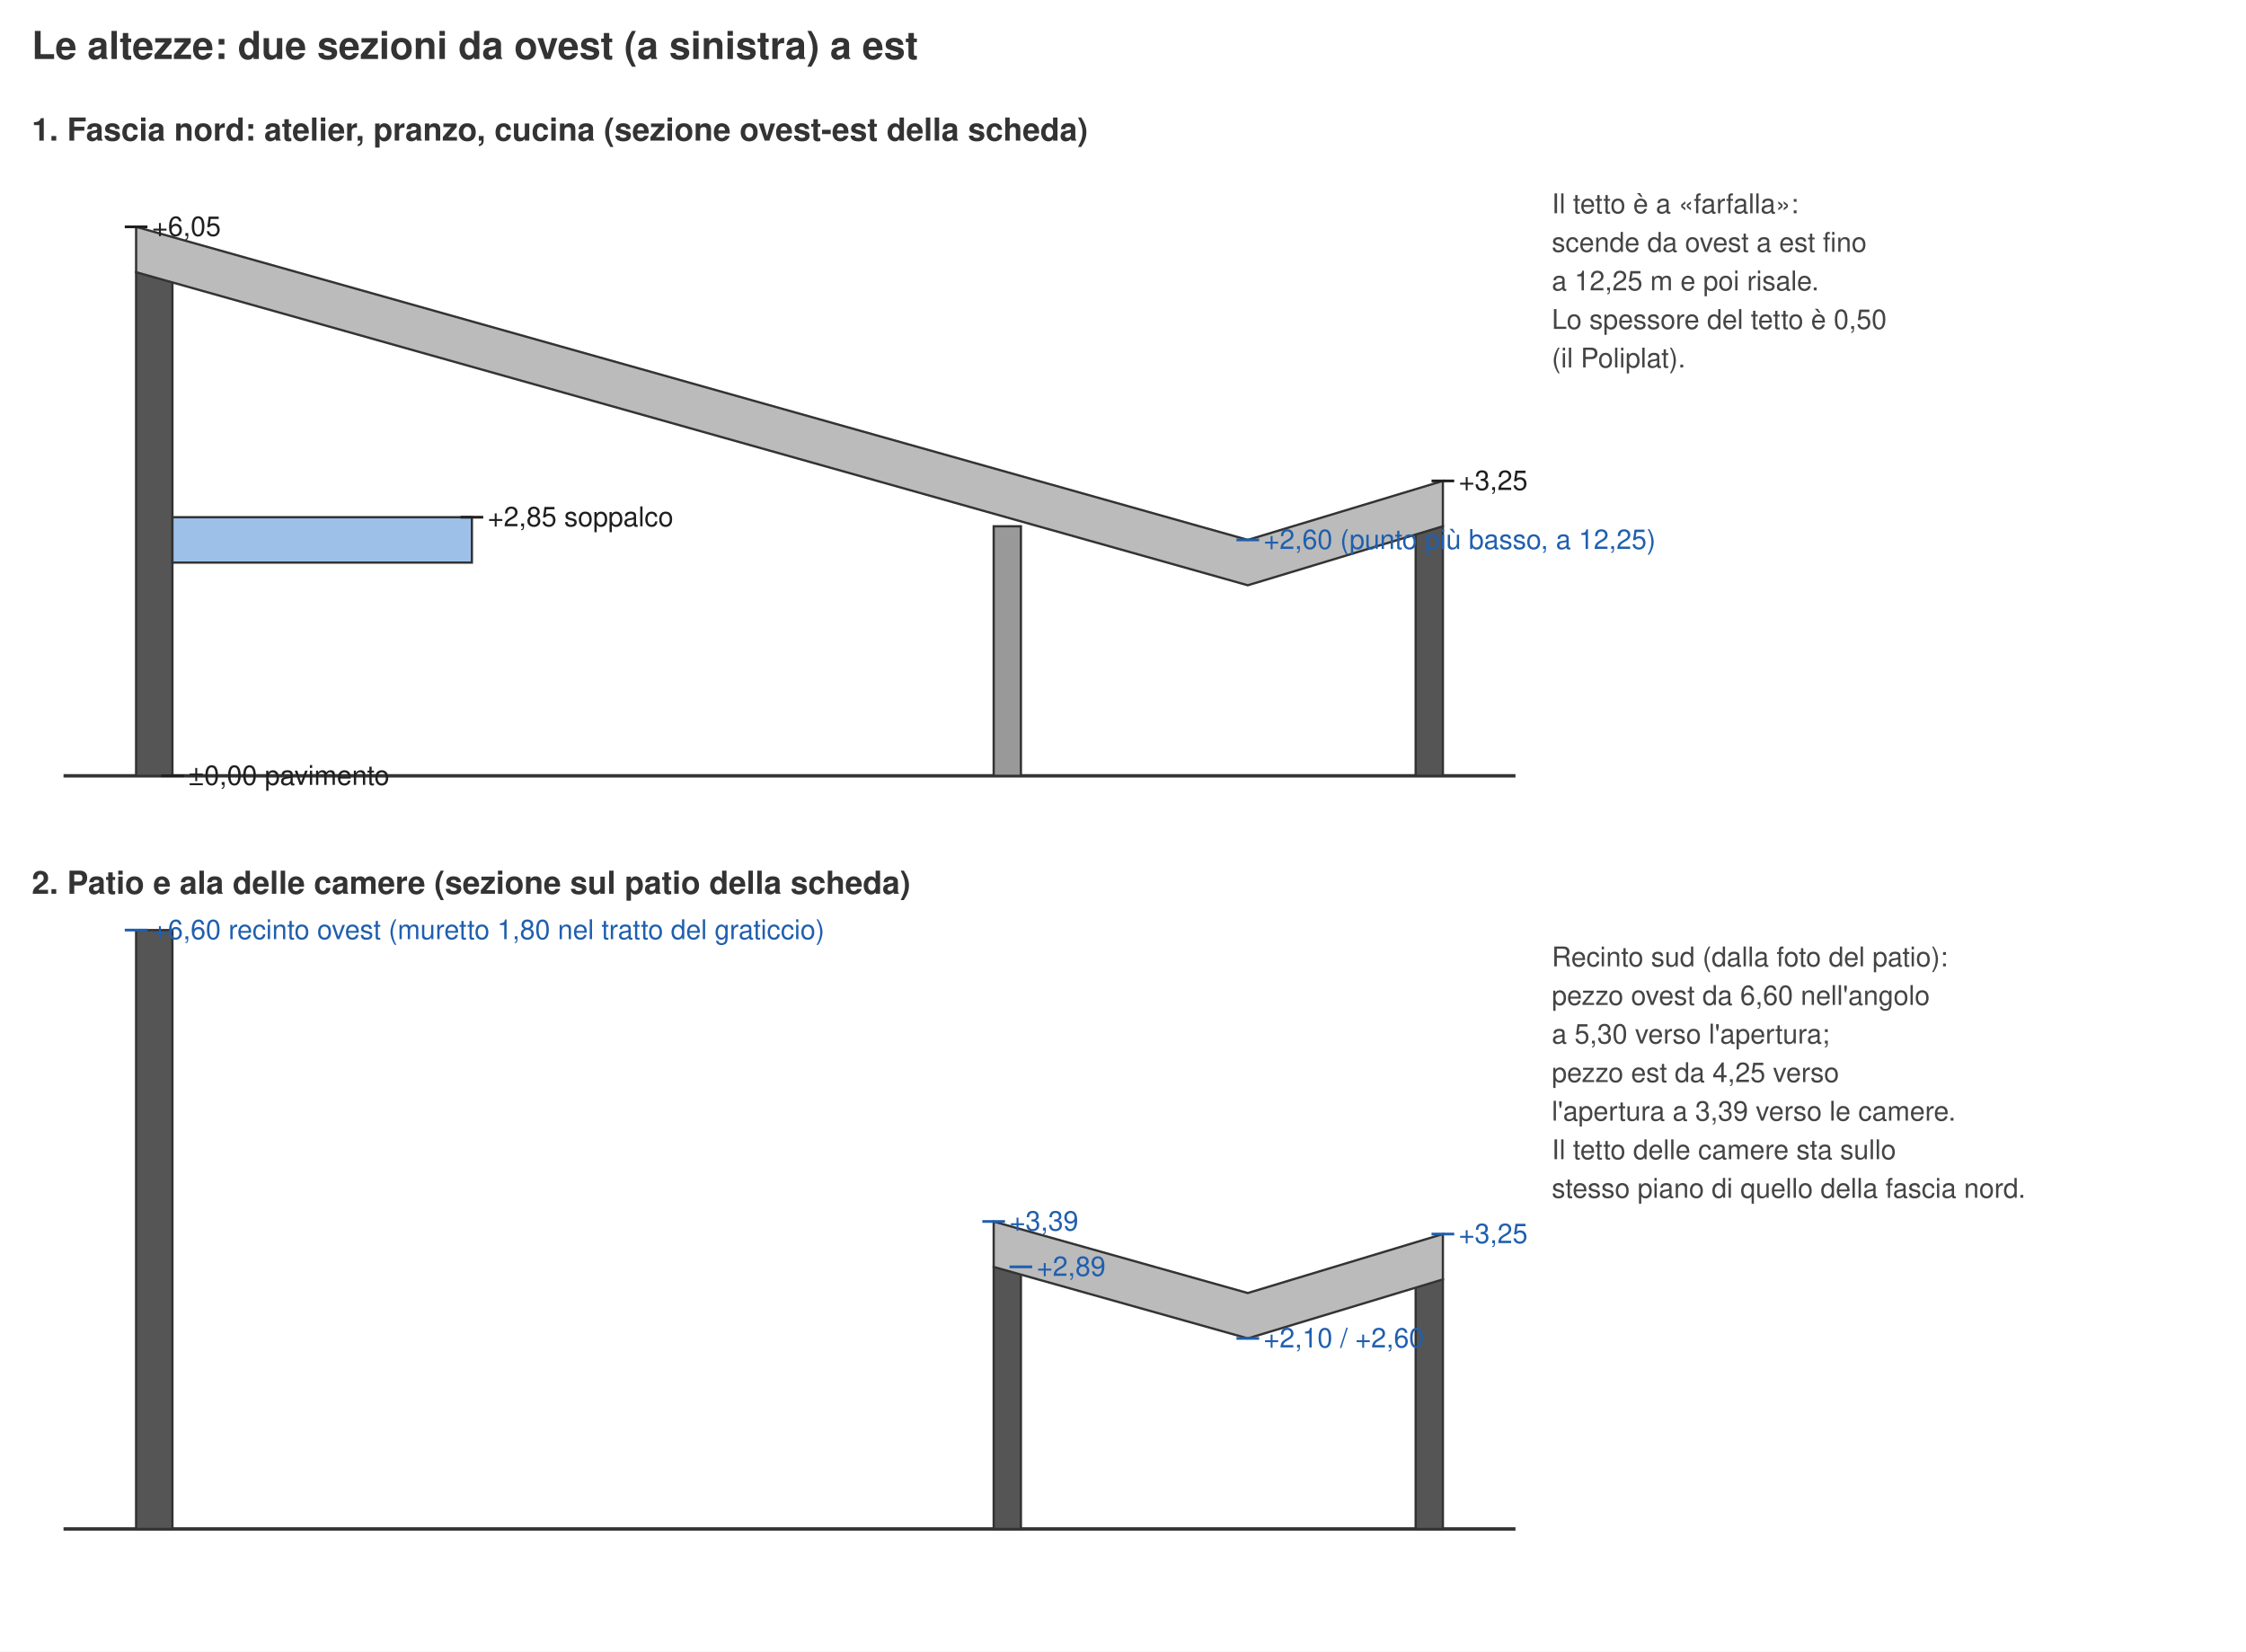
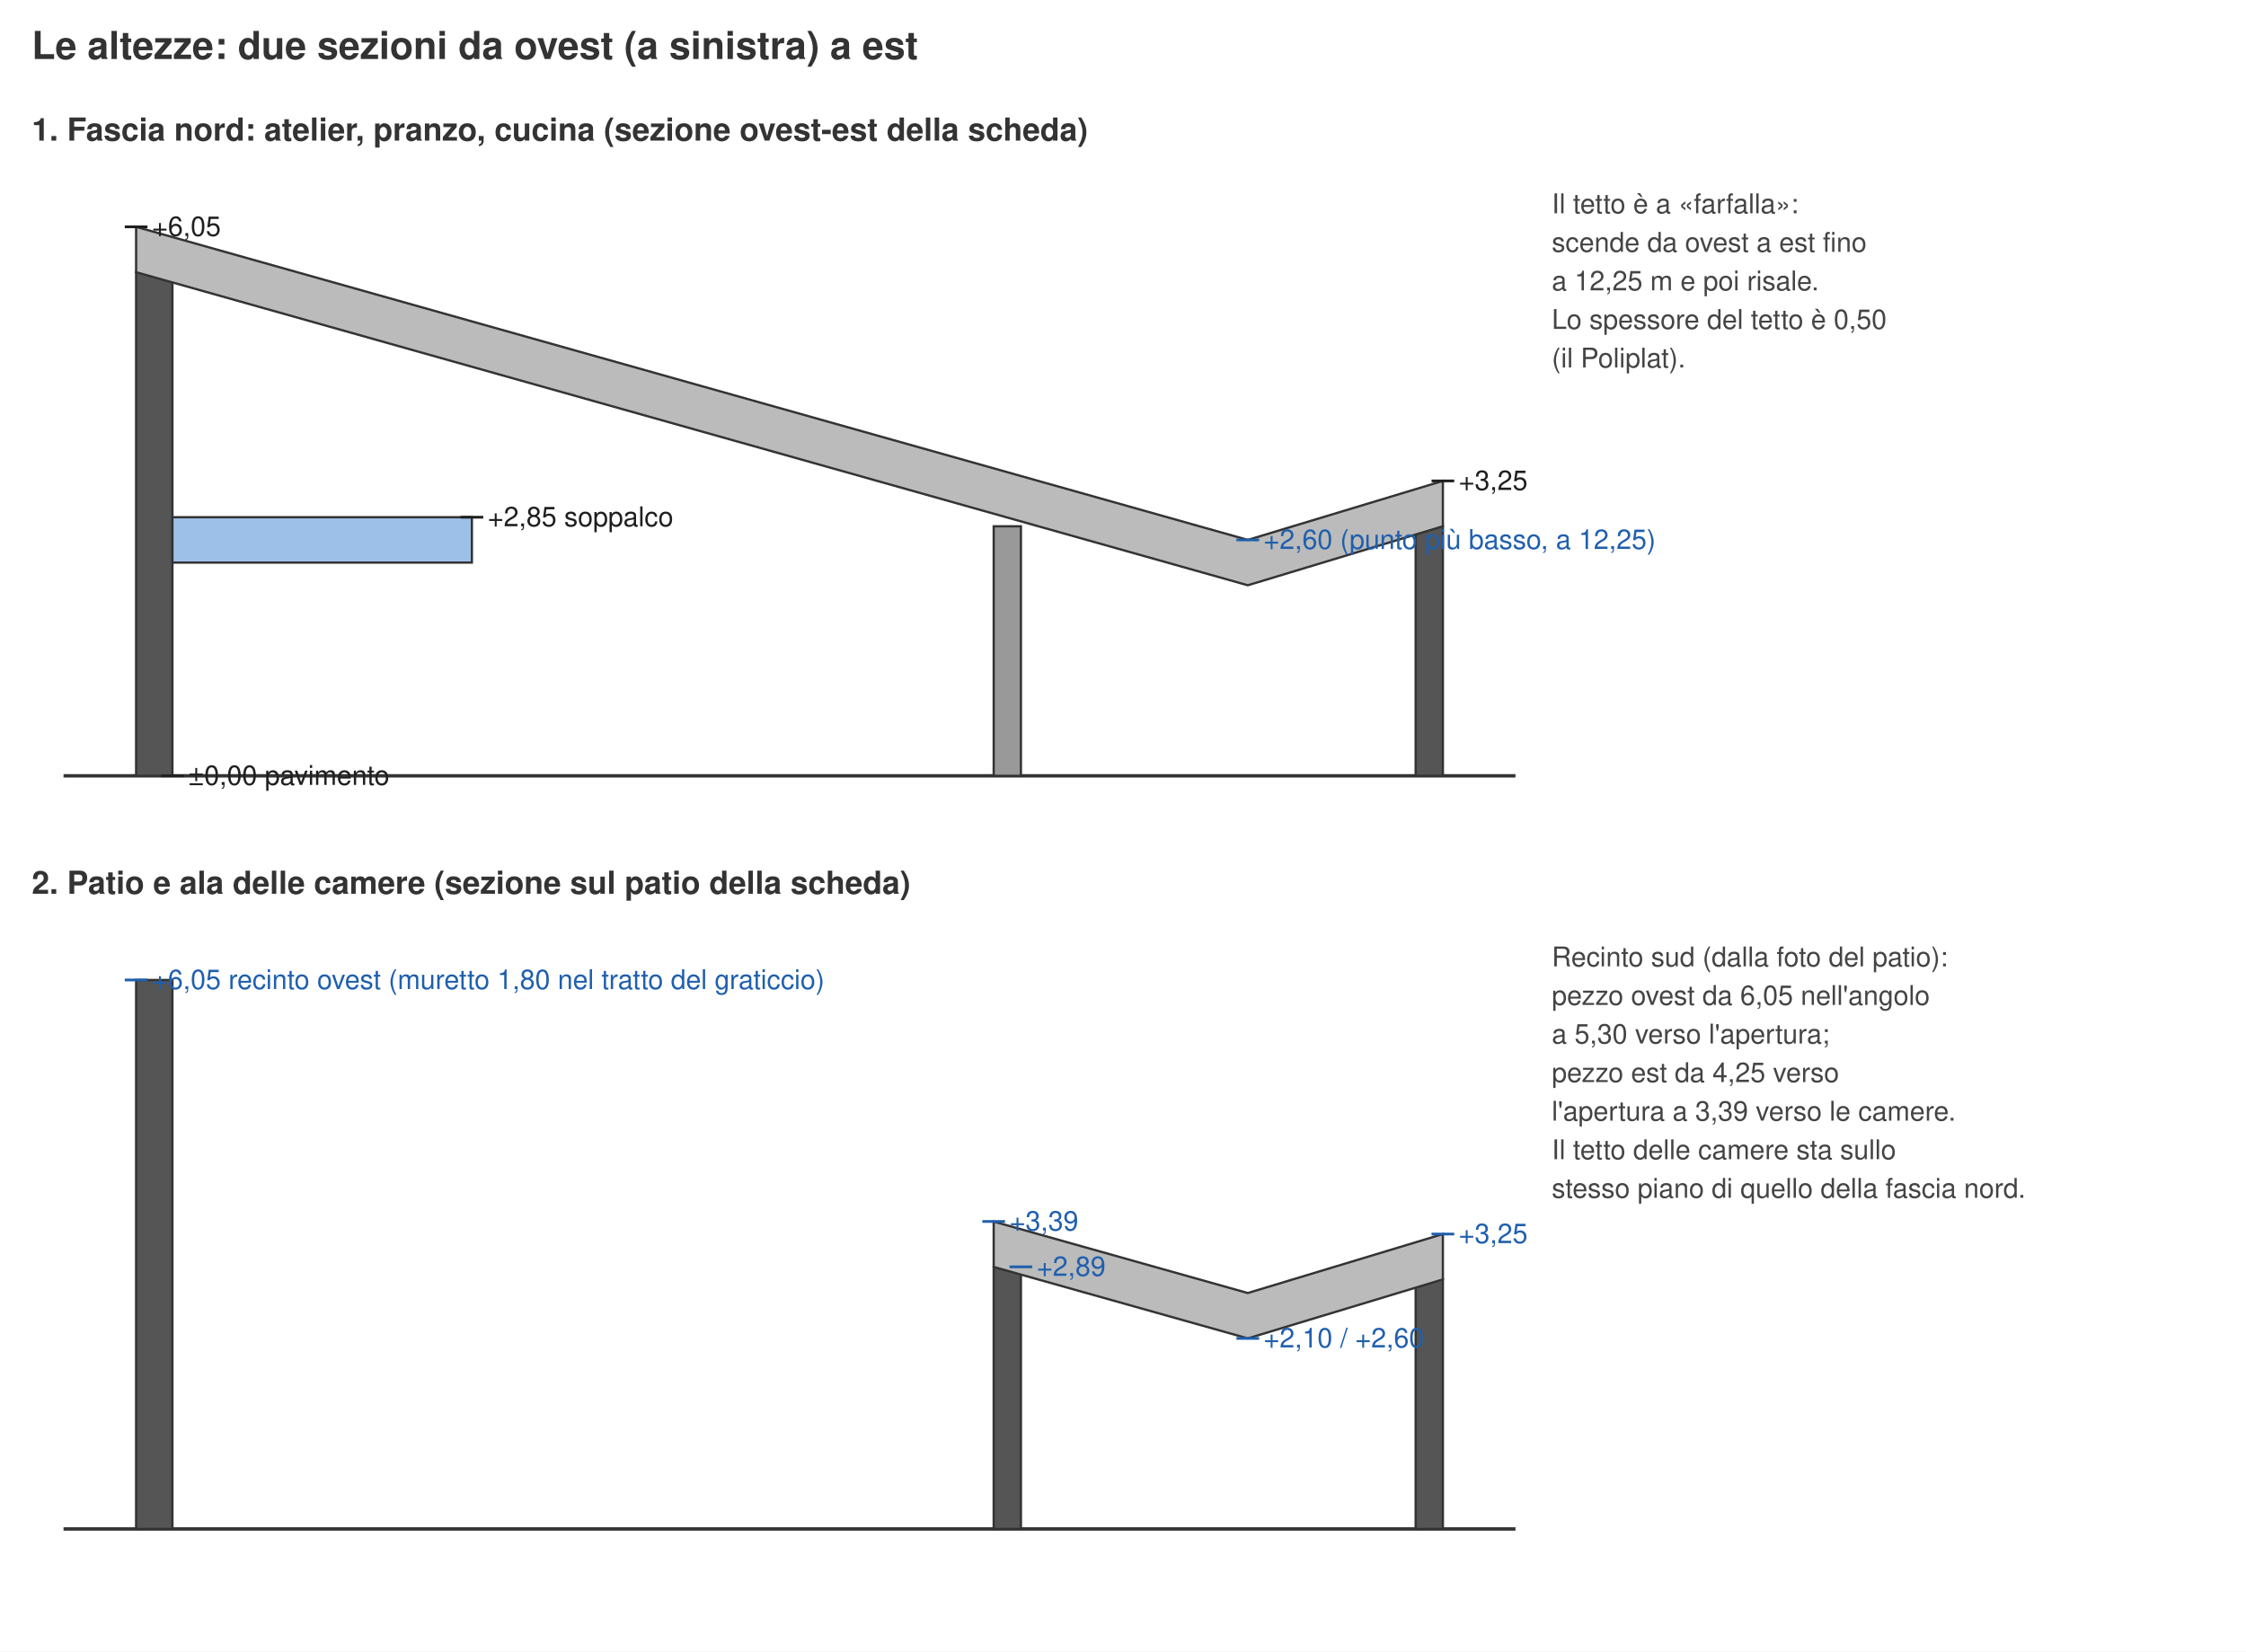
<svg xmlns="http://www.w3.org/2000/svg" viewBox="0 0 990 728" width="990" height="728">
  <rect width="100%" height="100%" fill="#ffffff" />
  <text x="14" y="26" font-family="Helvetica, Arial, sans-serif" font-size="17" font-weight="bold" fill="#333">Le altezze: due sezioni da ovest (a sinistra) a est</text>
  <text x="14" y="62" font-family="Helvetica, Arial, sans-serif" font-size="14" font-weight="bold" fill="#333">1. Fascia nord: atelier, pranzo, cucina (sezione ovest-est della scheda)</text>
  <line x1="28.0" y1="342.0" x2="668.0" y2="342.0" stroke="#333" stroke-width="1.5" />
  <path d="M 60.0 342.0 L 76.0 342.0 L 76.0 120.0 L 60.0 120.0 Z" fill="#555" stroke="#333" stroke-width="1" />
  <path d="M 624.0 342.0 L 636.0 342.0 L 636.0 232.0 L 624.0 232.0 Z" fill="#555" stroke="#333" stroke-width="1" />
  <path d="M 438.0 342.0 L 450.0 342.0 L 450.0 232.0 L 438.0 232.0 Z" fill="#999" stroke="#333" stroke-width="1" />
  <path d="M 60.0 100.0 L 550.0 238.0 L 636.0 212.0 L 636.0 232.0 L 550.0 258.0 L 60.0 120.0 Z" fill="#bbb" stroke="#333" stroke-width="1" />
  <path d="M 76.0 248.0 L 208.0 248.0 L 208.0 228.0 L 76.0 228.0 Z" fill="#9cc0e8" stroke="#333" stroke-width="1" />
  <line x1="55" y1="100.0" x2="65" y2="100.0" stroke="#1f1f1f" stroke-width="1.2" />
  <text x="67" y="104.0" font-family="Helvetica, Arial, sans-serif" font-size="12" fill="#1f1f1f">+6,05</text>
  <line x1="545.0" y1="238.0" x2="555.0" y2="238.0" stroke="#1f5fae" stroke-width="1.2" />
  <text x="557.0" y="242.0" font-family="Helvetica, Arial, sans-serif" font-size="12" fill="#1f5fae">+2,60 (punto più basso, a 12,25)</text>
  <line x1="631.0" y1="212.0" x2="641.0" y2="212.0" stroke="#1f1f1f" stroke-width="1.2" />
  <text x="643.0" y="216.0" font-family="Helvetica, Arial, sans-serif" font-size="12" fill="#1f1f1f">+3,25</text>
  <line x1="203.0" y1="228.0" x2="213.0" y2="228.0" stroke="#1f1f1f" stroke-width="1.2" />
  <text x="215.0" y="232.0" font-family="Helvetica, Arial, sans-serif" font-size="12" fill="#1f1f1f">+2,85 soppalco</text>
  <line x1="71.0" y1="342.0" x2="81.0" y2="342.0" stroke="#1f1f1f" stroke-width="1.2" />
  <text x="83.0" y="346.0" font-family="Helvetica, Arial, sans-serif" font-size="12" fill="#1f1f1f">±0,00 pavimento</text>
  <text x="684.0" y="94" font-family="Helvetica, Arial, sans-serif" font-size="12" fill="#444">Il tetto è a «farfalla»:</text>
  <text x="684.0" y="111" font-family="Helvetica, Arial, sans-serif" font-size="12" fill="#444">scende da ovest a est fino</text>
  <text x="684.0" y="128" font-family="Helvetica, Arial, sans-serif" font-size="12" fill="#444">a 12,25 m e poi risale.</text>
  <text x="684.0" y="145" font-family="Helvetica, Arial, sans-serif" font-size="12" fill="#444">Lo spessore del tetto è 0,50</text>
  <text x="684.0" y="162" font-family="Helvetica, Arial, sans-serif" font-size="12" fill="#444">(il Poliplat).</text>
  <text x="14" y="394" font-family="Helvetica, Arial, sans-serif" font-size="14" font-weight="bold" fill="#333">2. Patio e ala delle camere (sezione sul patio della scheda)</text>
  <line x1="28.0" y1="674.0" x2="668.0" y2="674.0" stroke="#333" stroke-width="1.5" />
-   <path d="M 60.0 674.0 L 76.0 674.0 L 76.0 410.0 L 60.0 410.0 Z" fill="#555" stroke="#333" stroke-width="1" />
+   <path d="M 60.0 674.0 L 76.0 674.0 L 76.0 432.0 L 60.0 432.0 Z" fill="#555" stroke="#333" stroke-width="1" />
  <path d="M 438.0 674.0 L 450.0 674.0 L 450.0 558.5 L 438.0 558.5 Z" fill="#555" stroke="#333" stroke-width="1" />
  <path d="M 624.0 674.0 L 636.0 674.0 L 636.0 564.0 L 624.0 564.0 Z" fill="#555" stroke="#333" stroke-width="1" />
  <path d="M 438.0 558.5 L 550.0 590.0 L 636.0 564.0 L 636.0 544.0 L 550.0 570.0 L 438.0 538.5 Z" fill="#bbb" stroke="#333" stroke-width="1" />
-   <line x1="55" y1="410.0" x2="65" y2="410.0" stroke="#1f5fae" stroke-width="1.2" />
-   <text x="67" y="414.0" font-family="Helvetica, Arial, sans-serif" font-size="12" fill="#1f5fae">+6,60 recinto ovest (muretto 1,80 nel tratto del graticcio)</text>
+   <line x1="55" y1="432.0" x2="65" y2="432.0" stroke="#1f5fae" stroke-width="1.2" />
+   <text x="67" y="436.0" font-family="Helvetica, Arial, sans-serif" font-size="12" fill="#1f5fae">+6,05 recinto ovest (muretto 1,80 nel tratto del graticcio)</text>
  <line x1="433.0" y1="538.457" x2="443.0" y2="538.457" stroke="#1f5fae" stroke-width="1.2" />
  <text x="445.0" y="542.457" font-family="Helvetica, Arial, sans-serif" font-size="12" fill="#1f5fae">+3,39</text>
  <line x1="631.0" y1="544.0" x2="641.0" y2="544.0" stroke="#1f5fae" stroke-width="1.2" />
  <text x="643.0" y="548.0" font-family="Helvetica, Arial, sans-serif" font-size="12" fill="#1f5fae">+3,25</text>
  <line x1="545.0" y1="590.0" x2="555.0" y2="590.0" stroke="#1f5fae" stroke-width="1.2" />
  <text x="557.0" y="594.0" font-family="Helvetica, Arial, sans-serif" font-size="12" fill="#1f5fae">+2,10 / +2,60</text>
  <line x1="445.0" y1="558.457" x2="455.0" y2="558.457" stroke="#1f5fae" stroke-width="1.2" />
  <text x="457.0" y="562.457" font-family="Helvetica, Arial, sans-serif" font-size="12" fill="#1f5fae">+2,89</text>
  <text x="684.0" y="426" font-family="Helvetica, Arial, sans-serif" font-size="12" fill="#444">Recinto sud (dalla foto del patio):</text>
-   <text x="684.0" y="443" font-family="Helvetica, Arial, sans-serif" font-size="12" fill="#444">pezzo ovest da 6,60 nell'angolo</text>
+   <text x="684.0" y="443" font-family="Helvetica, Arial, sans-serif" font-size="12" fill="#444">pezzo ovest da 6,05 nell'angolo</text>
  <text x="684.0" y="460" font-family="Helvetica, Arial, sans-serif" font-size="12" fill="#444">a 5,30 verso l'apertura;</text>
  <text x="684.0" y="477" font-family="Helvetica, Arial, sans-serif" font-size="12" fill="#444">pezzo est da 4,25 verso</text>
  <text x="684.0" y="494" font-family="Helvetica, Arial, sans-serif" font-size="12" fill="#444">l'apertura a 3,39 verso le camere.</text>
  <text x="684.0" y="511" font-family="Helvetica, Arial, sans-serif" font-size="12" fill="#444">Il tetto delle camere sta sullo</text>
  <text x="684.0" y="528" font-family="Helvetica, Arial, sans-serif" font-size="12" fill="#444">stesso piano di quello della fascia nord.</text>
</svg>
